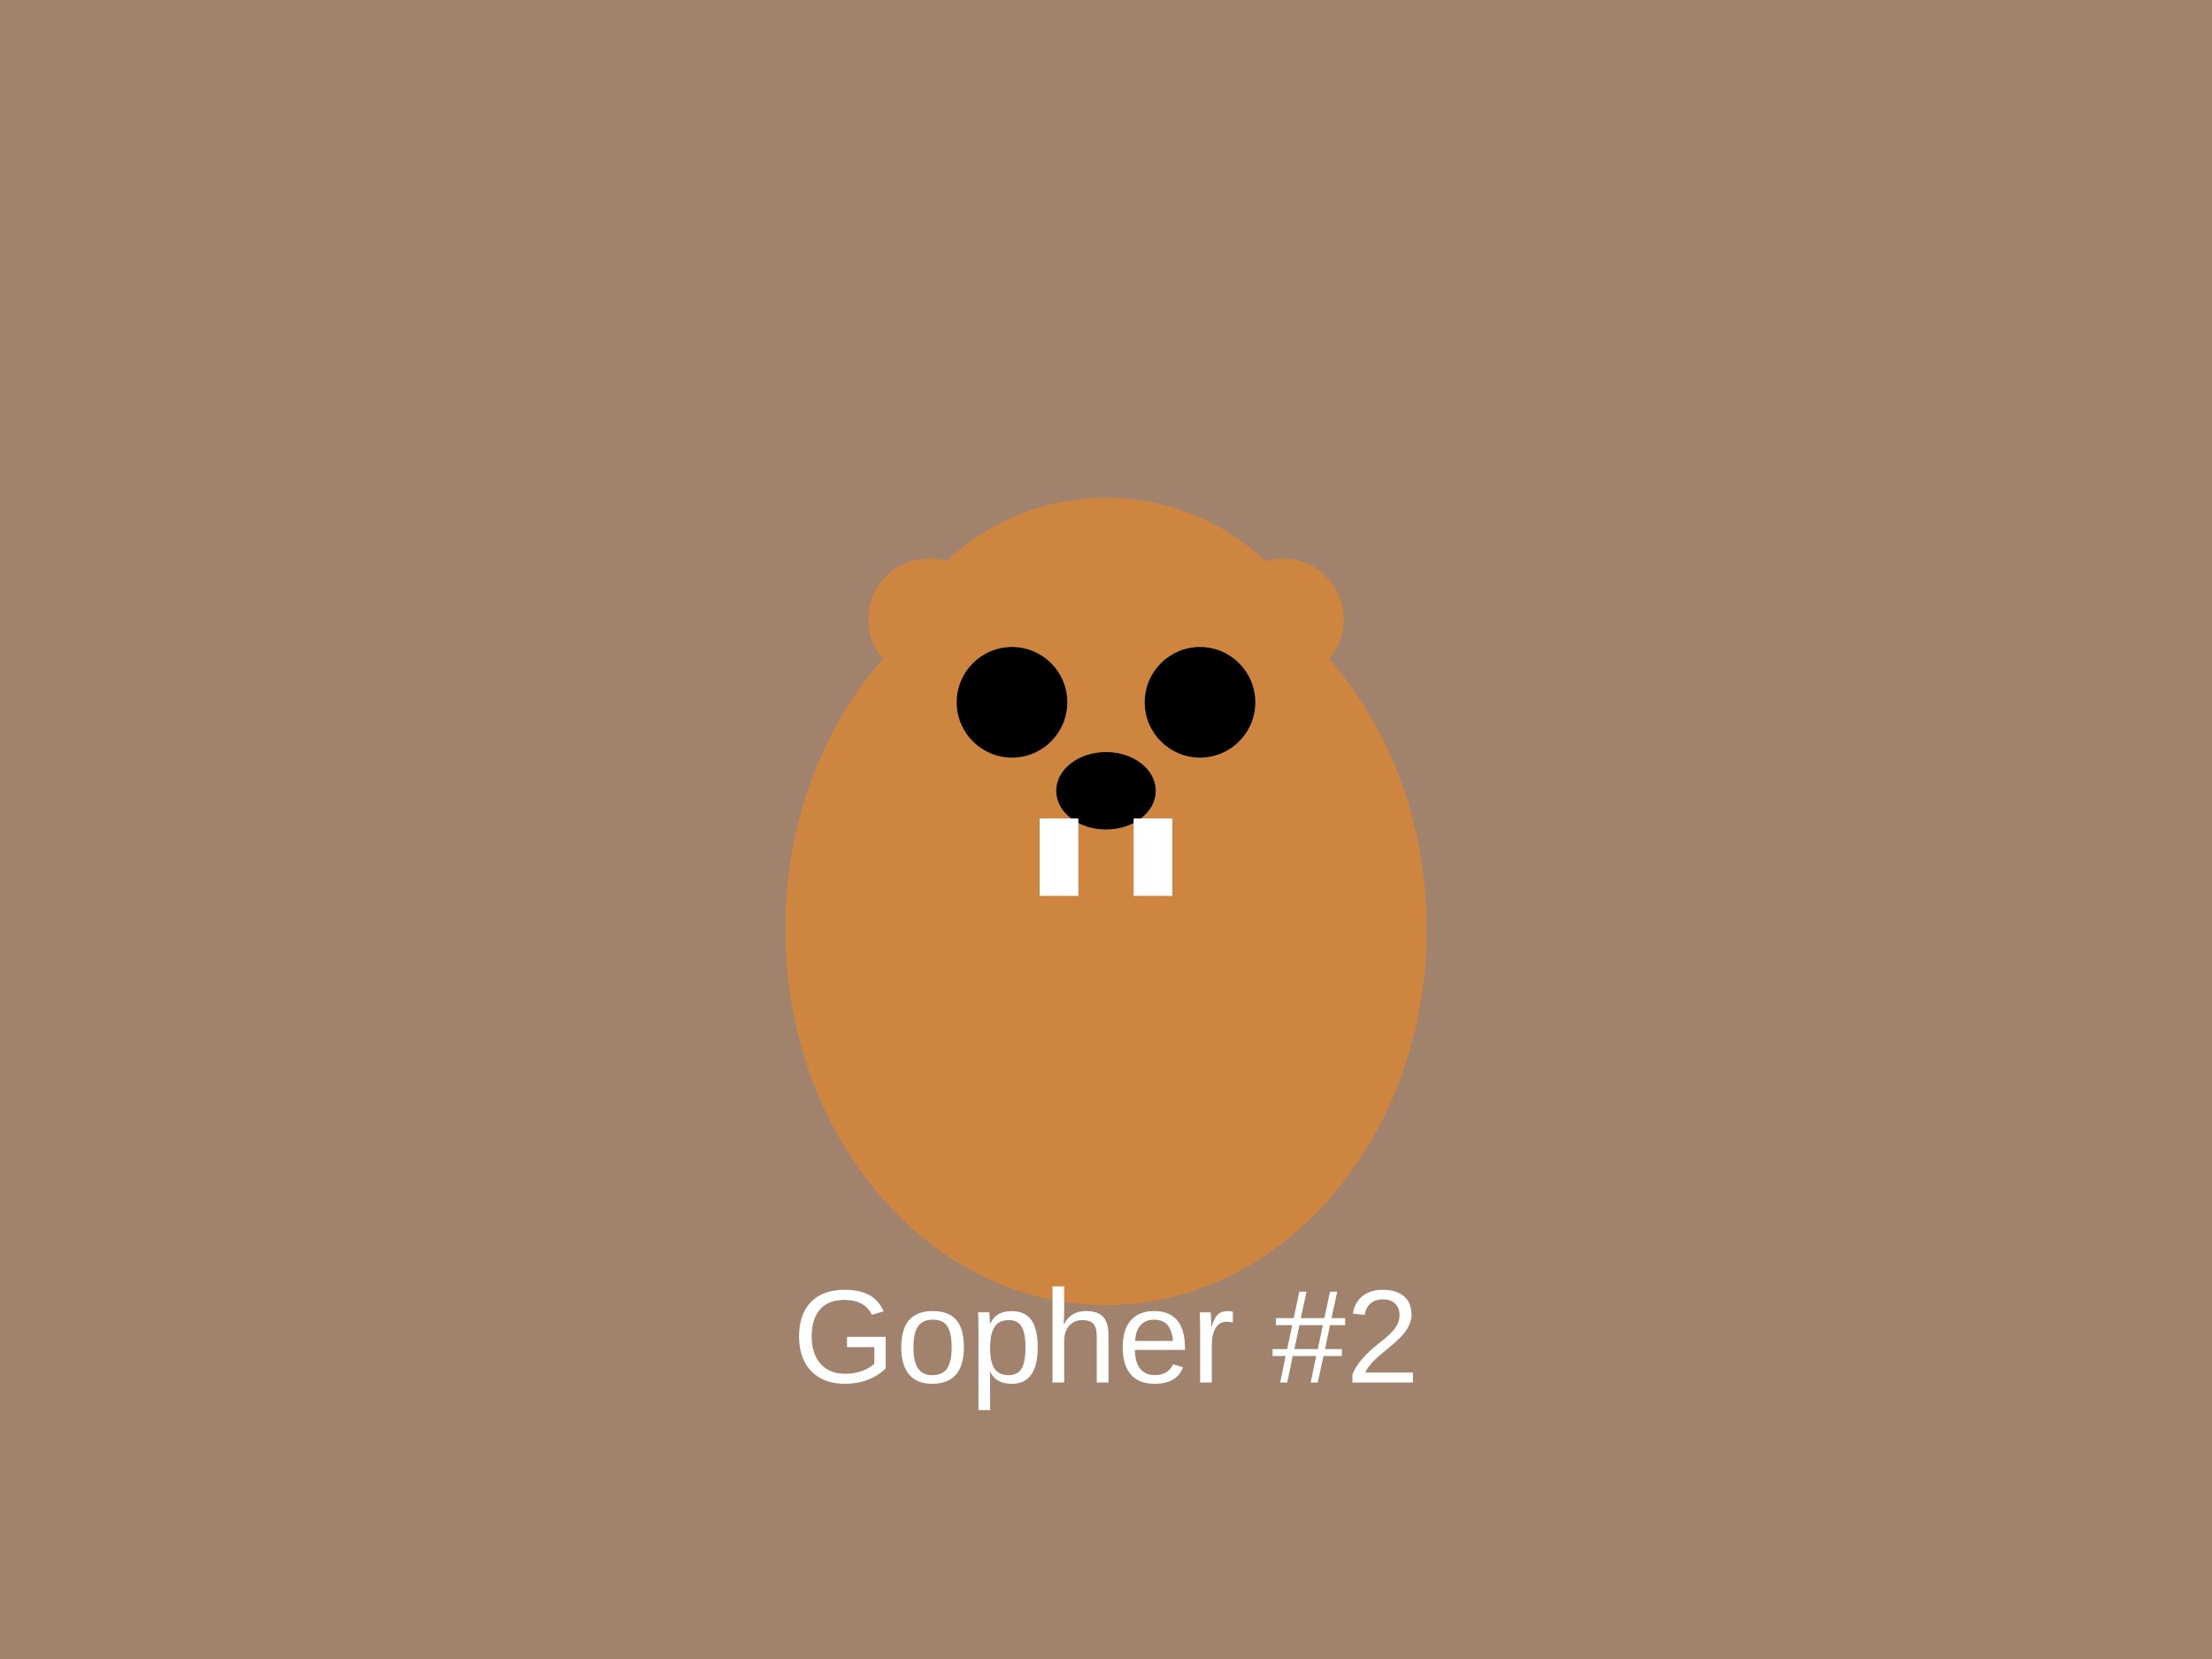
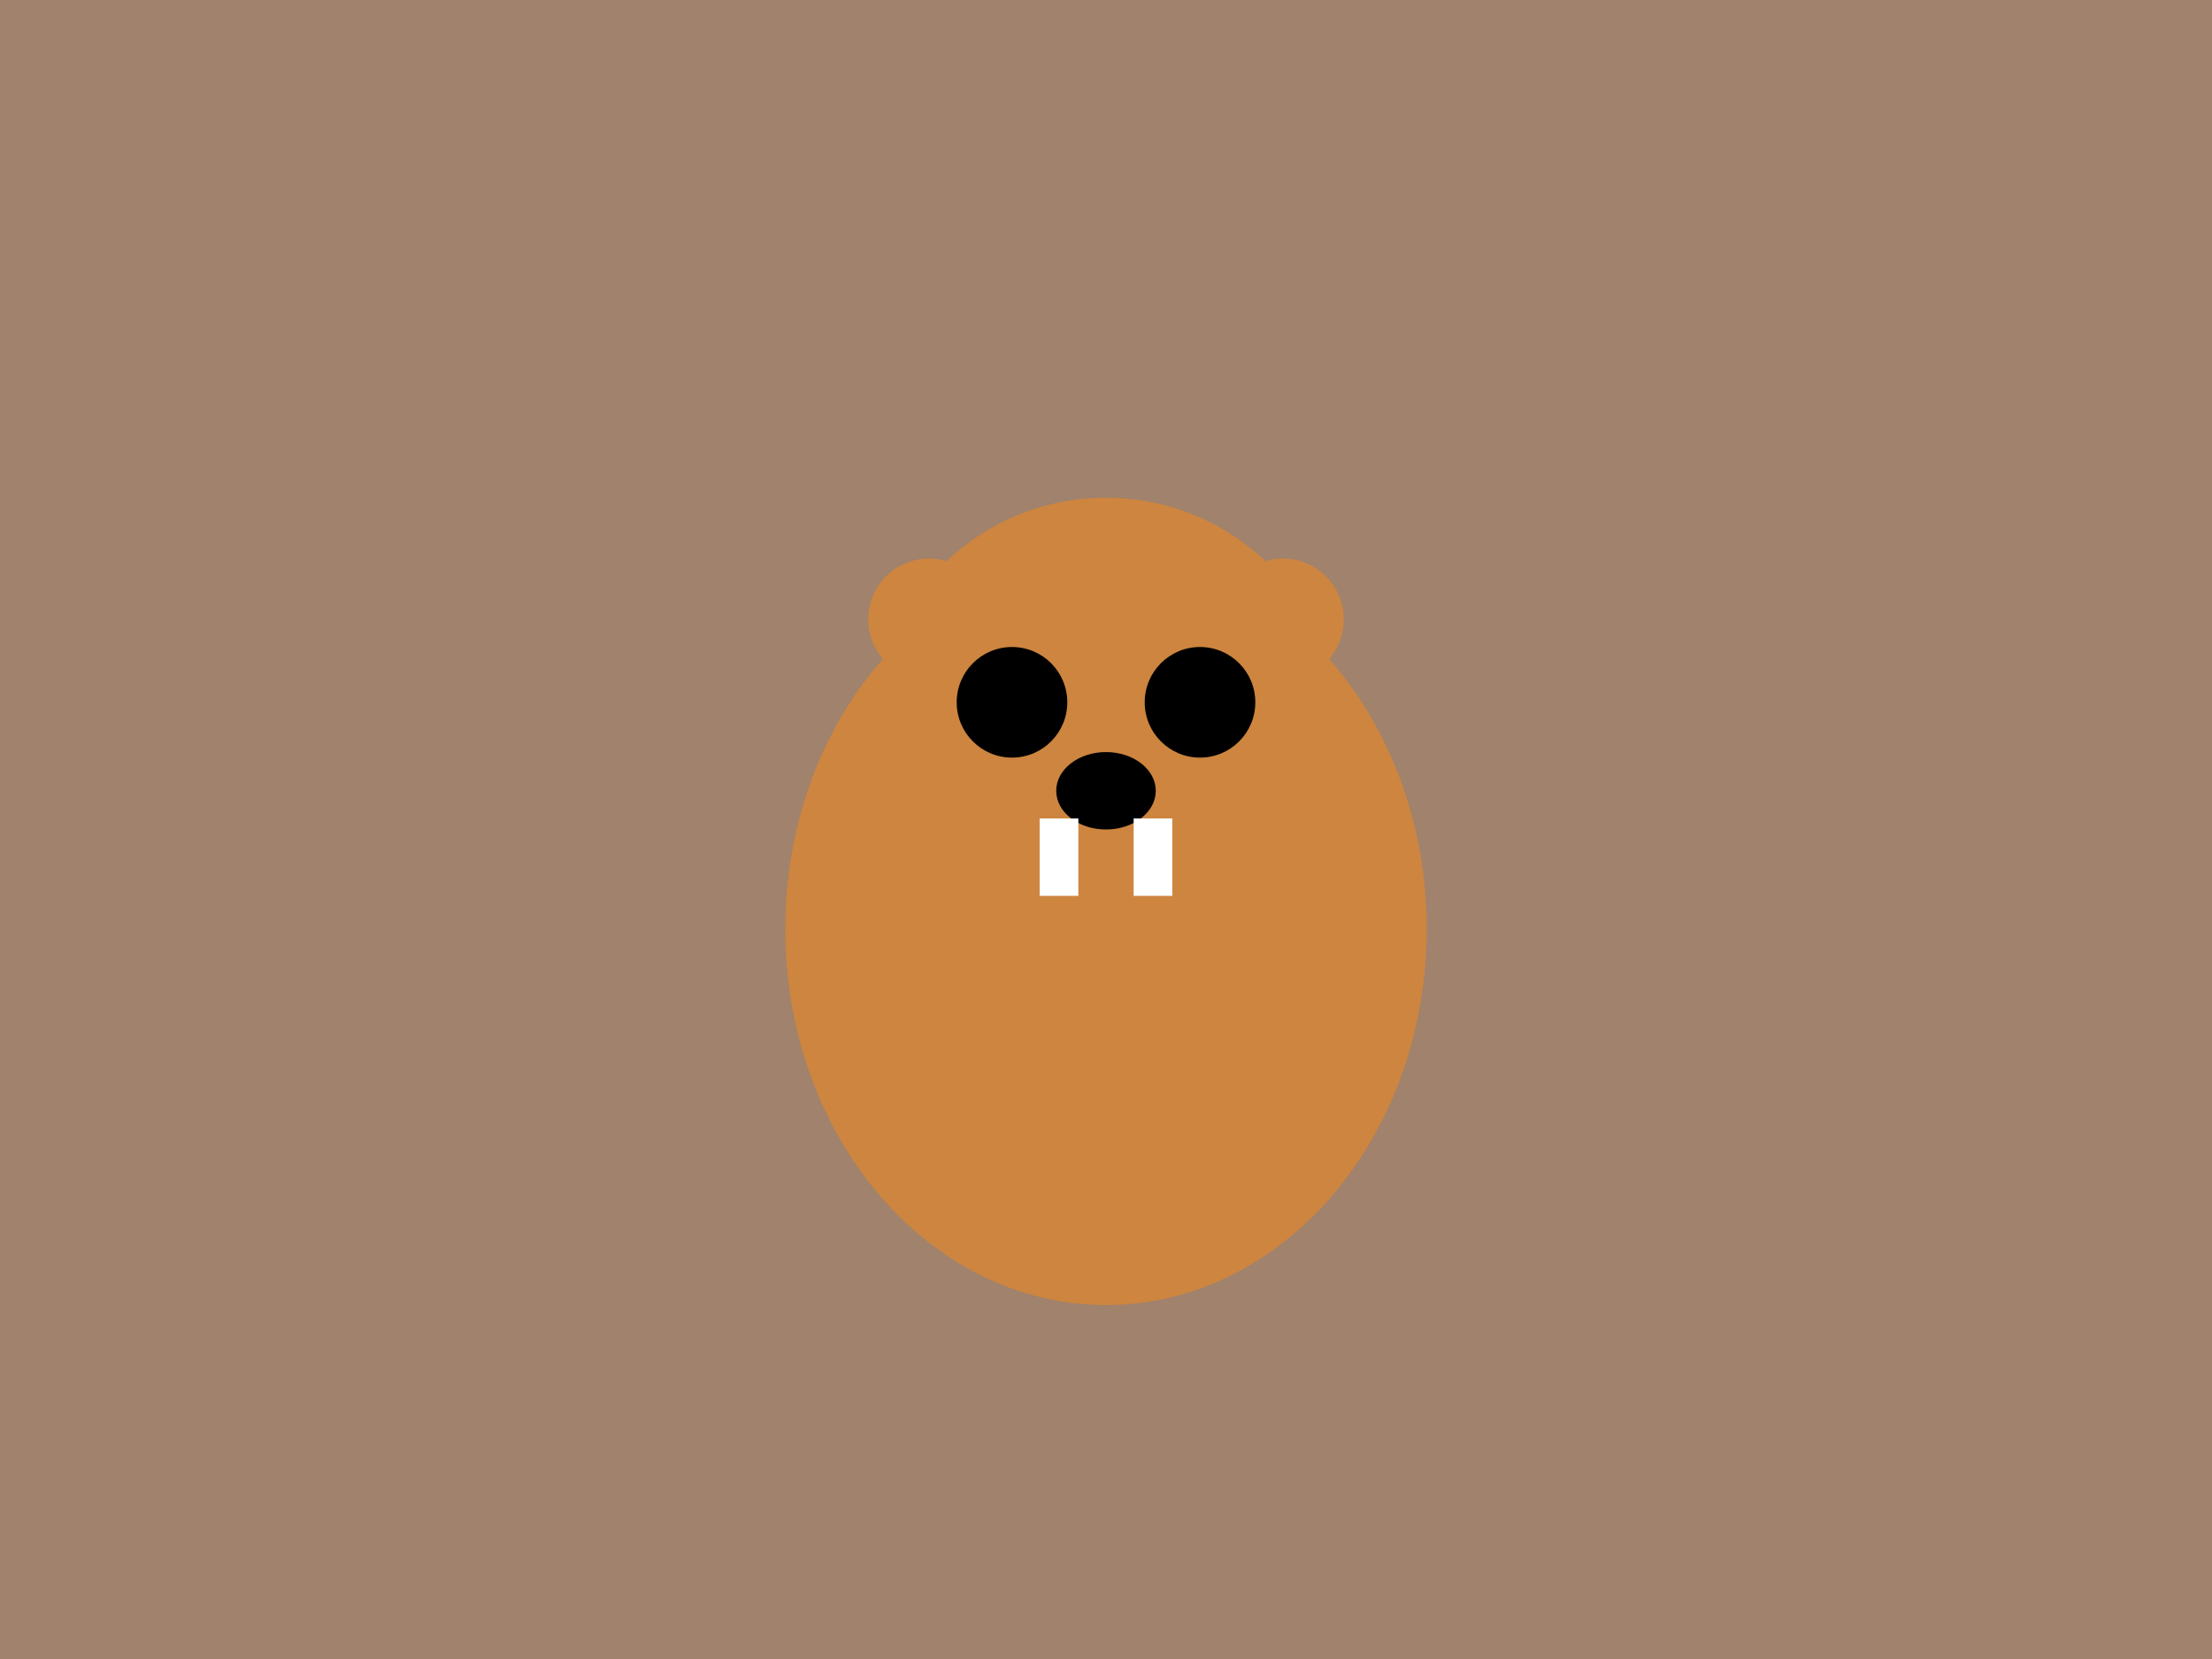
<svg xmlns="http://www.w3.org/2000/svg" width="400" height="300" viewBox="0 0 400 300">
  <rect width="400" height="300" fill="#A0826D" />
  <ellipse cx="200" cy="168" rx="58" ry="68" fill="#CD853F" />
  <circle cx="200" cy="132" r="42" fill="#CD853F" />
  <circle cx="183" cy="127" r="10" fill="#000" />
  <circle cx="217" cy="127" r="10" fill="#000" />
  <ellipse cx="200" cy="143" rx="9" ry="7" fill="#000" />
  <circle cx="168" cy="112" r="11" fill="#CD853F" />
  <circle cx="232" cy="112" r="11" fill="#CD853F" />
  <rect x="188" y="148" width="7" height="14" fill="#FFF" />
  <rect x="205" y="148" width="7" height="14" fill="#FFF" />
-   <text x="200" y="250" font-family="Arial" font-size="24" fill="#FFF" text-anchor="middle">Gopher #2</text>
</svg>
